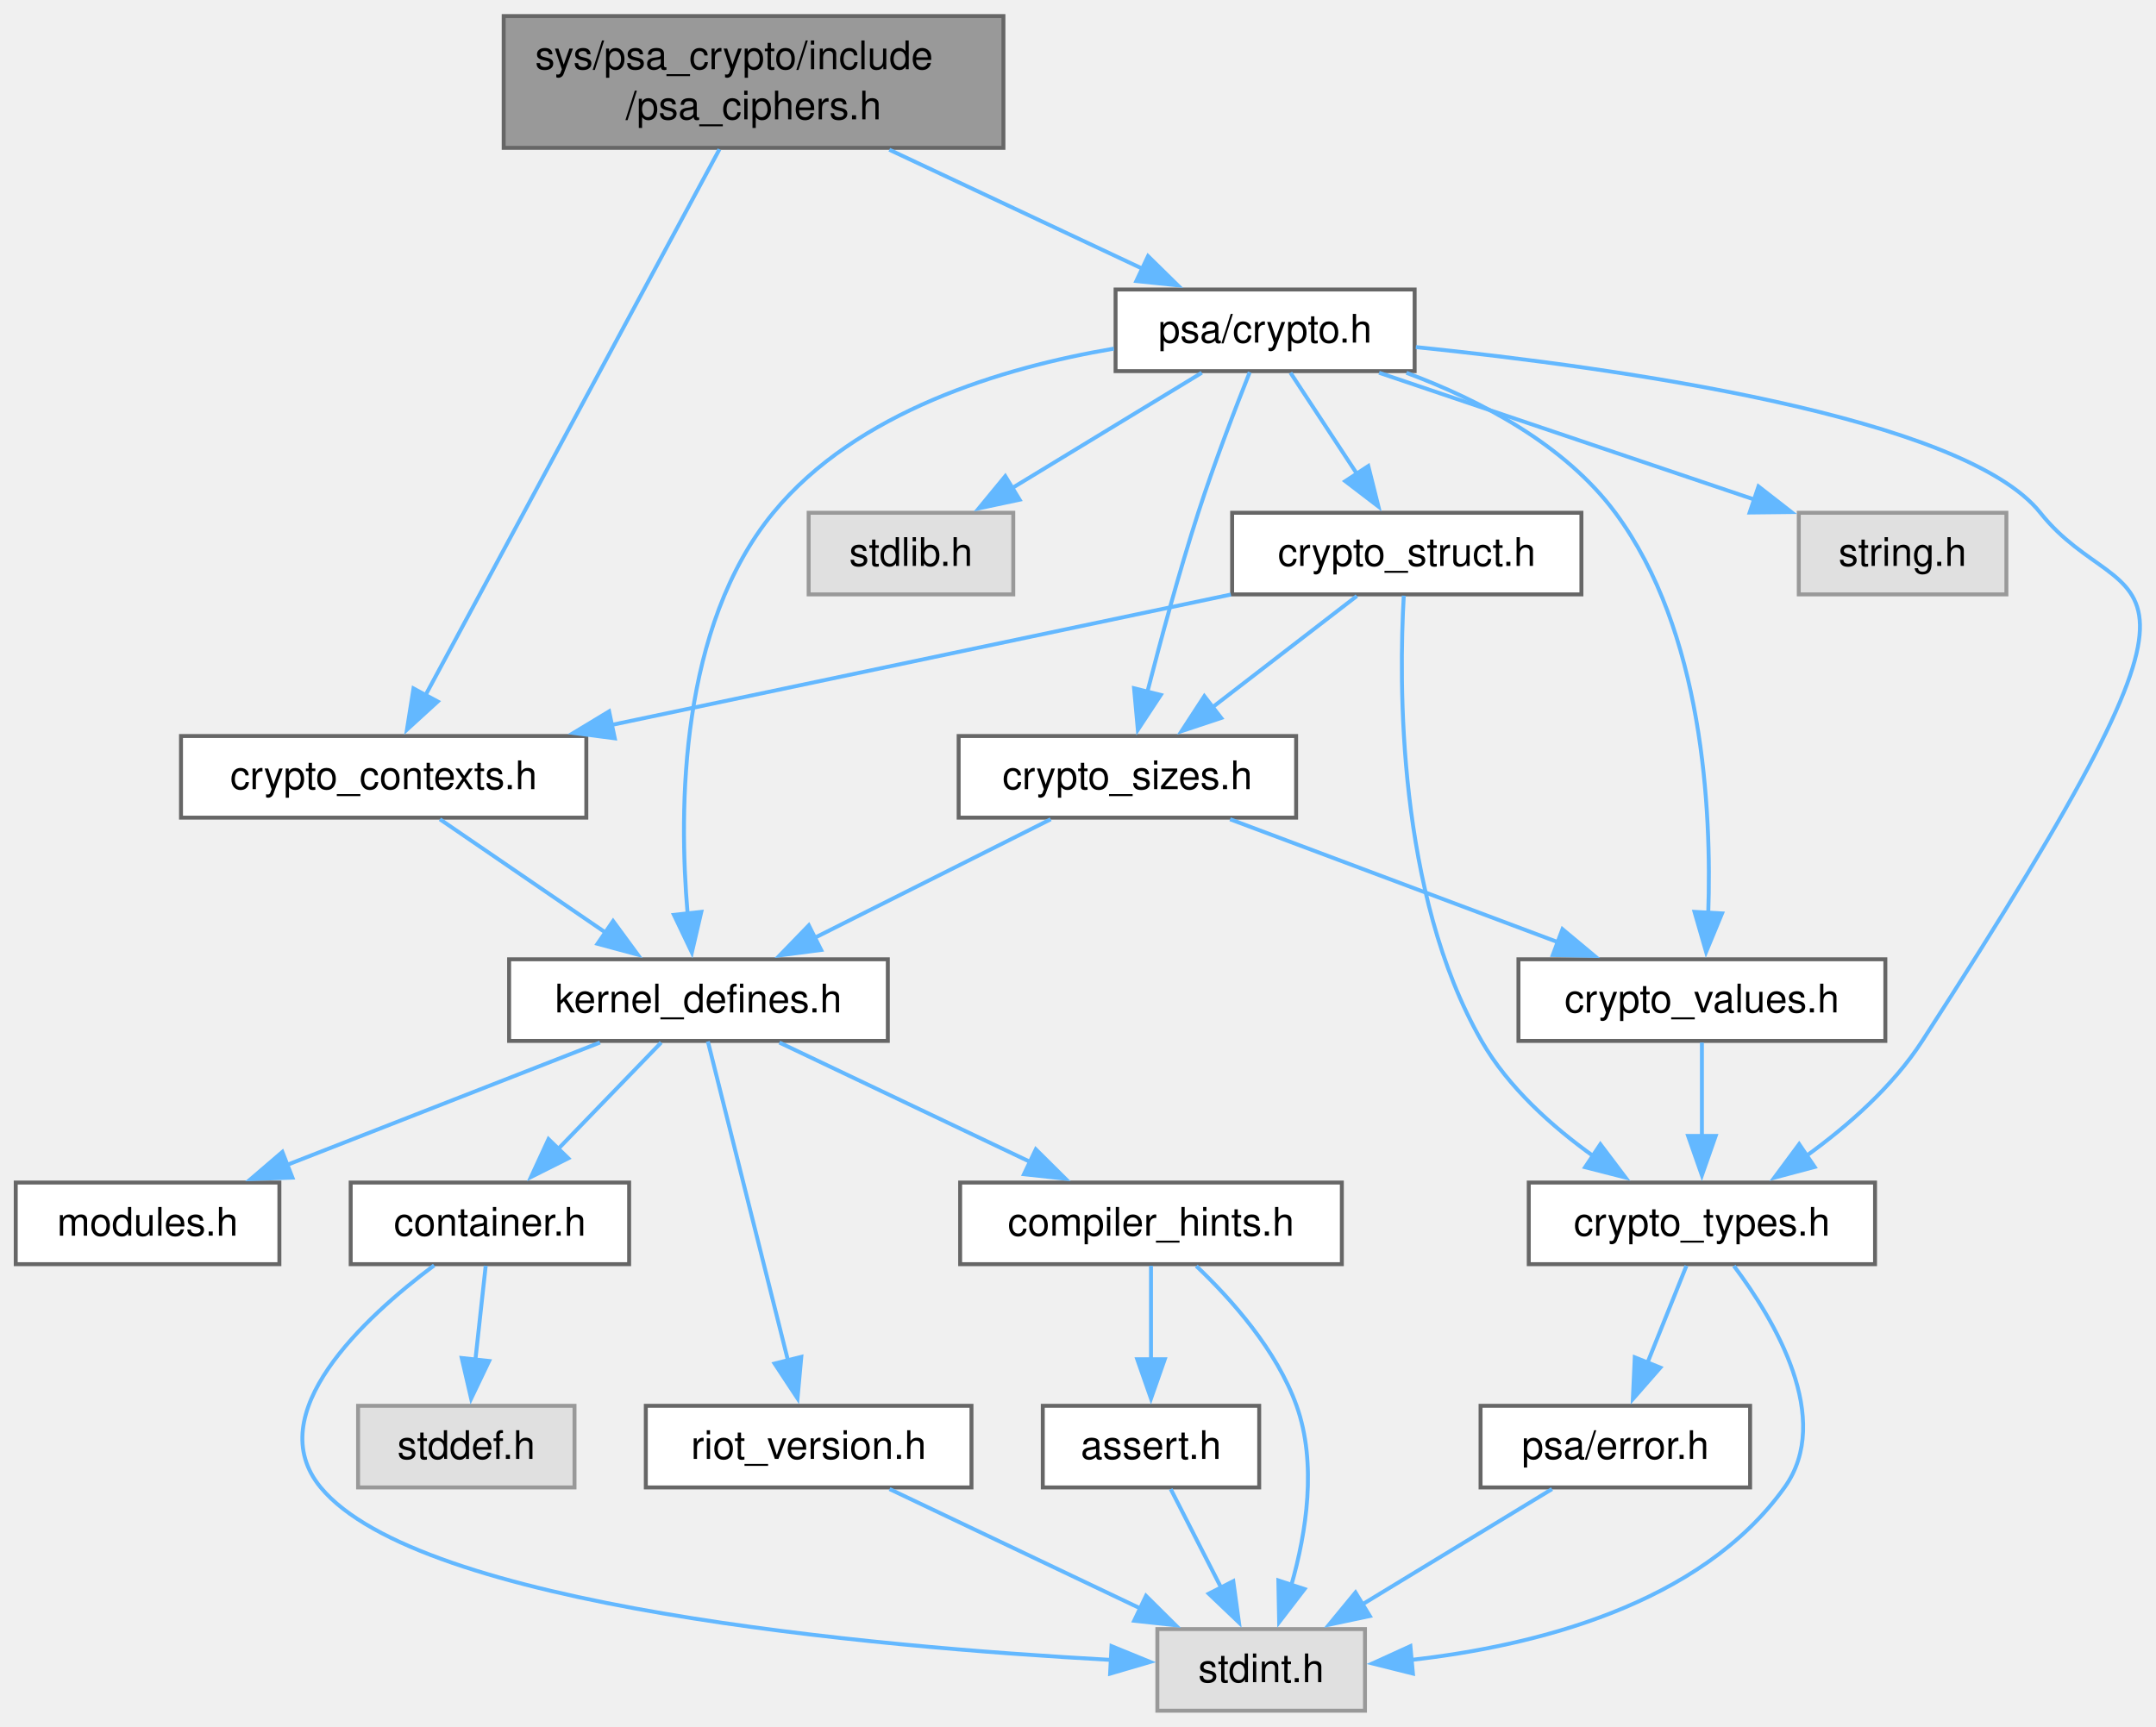
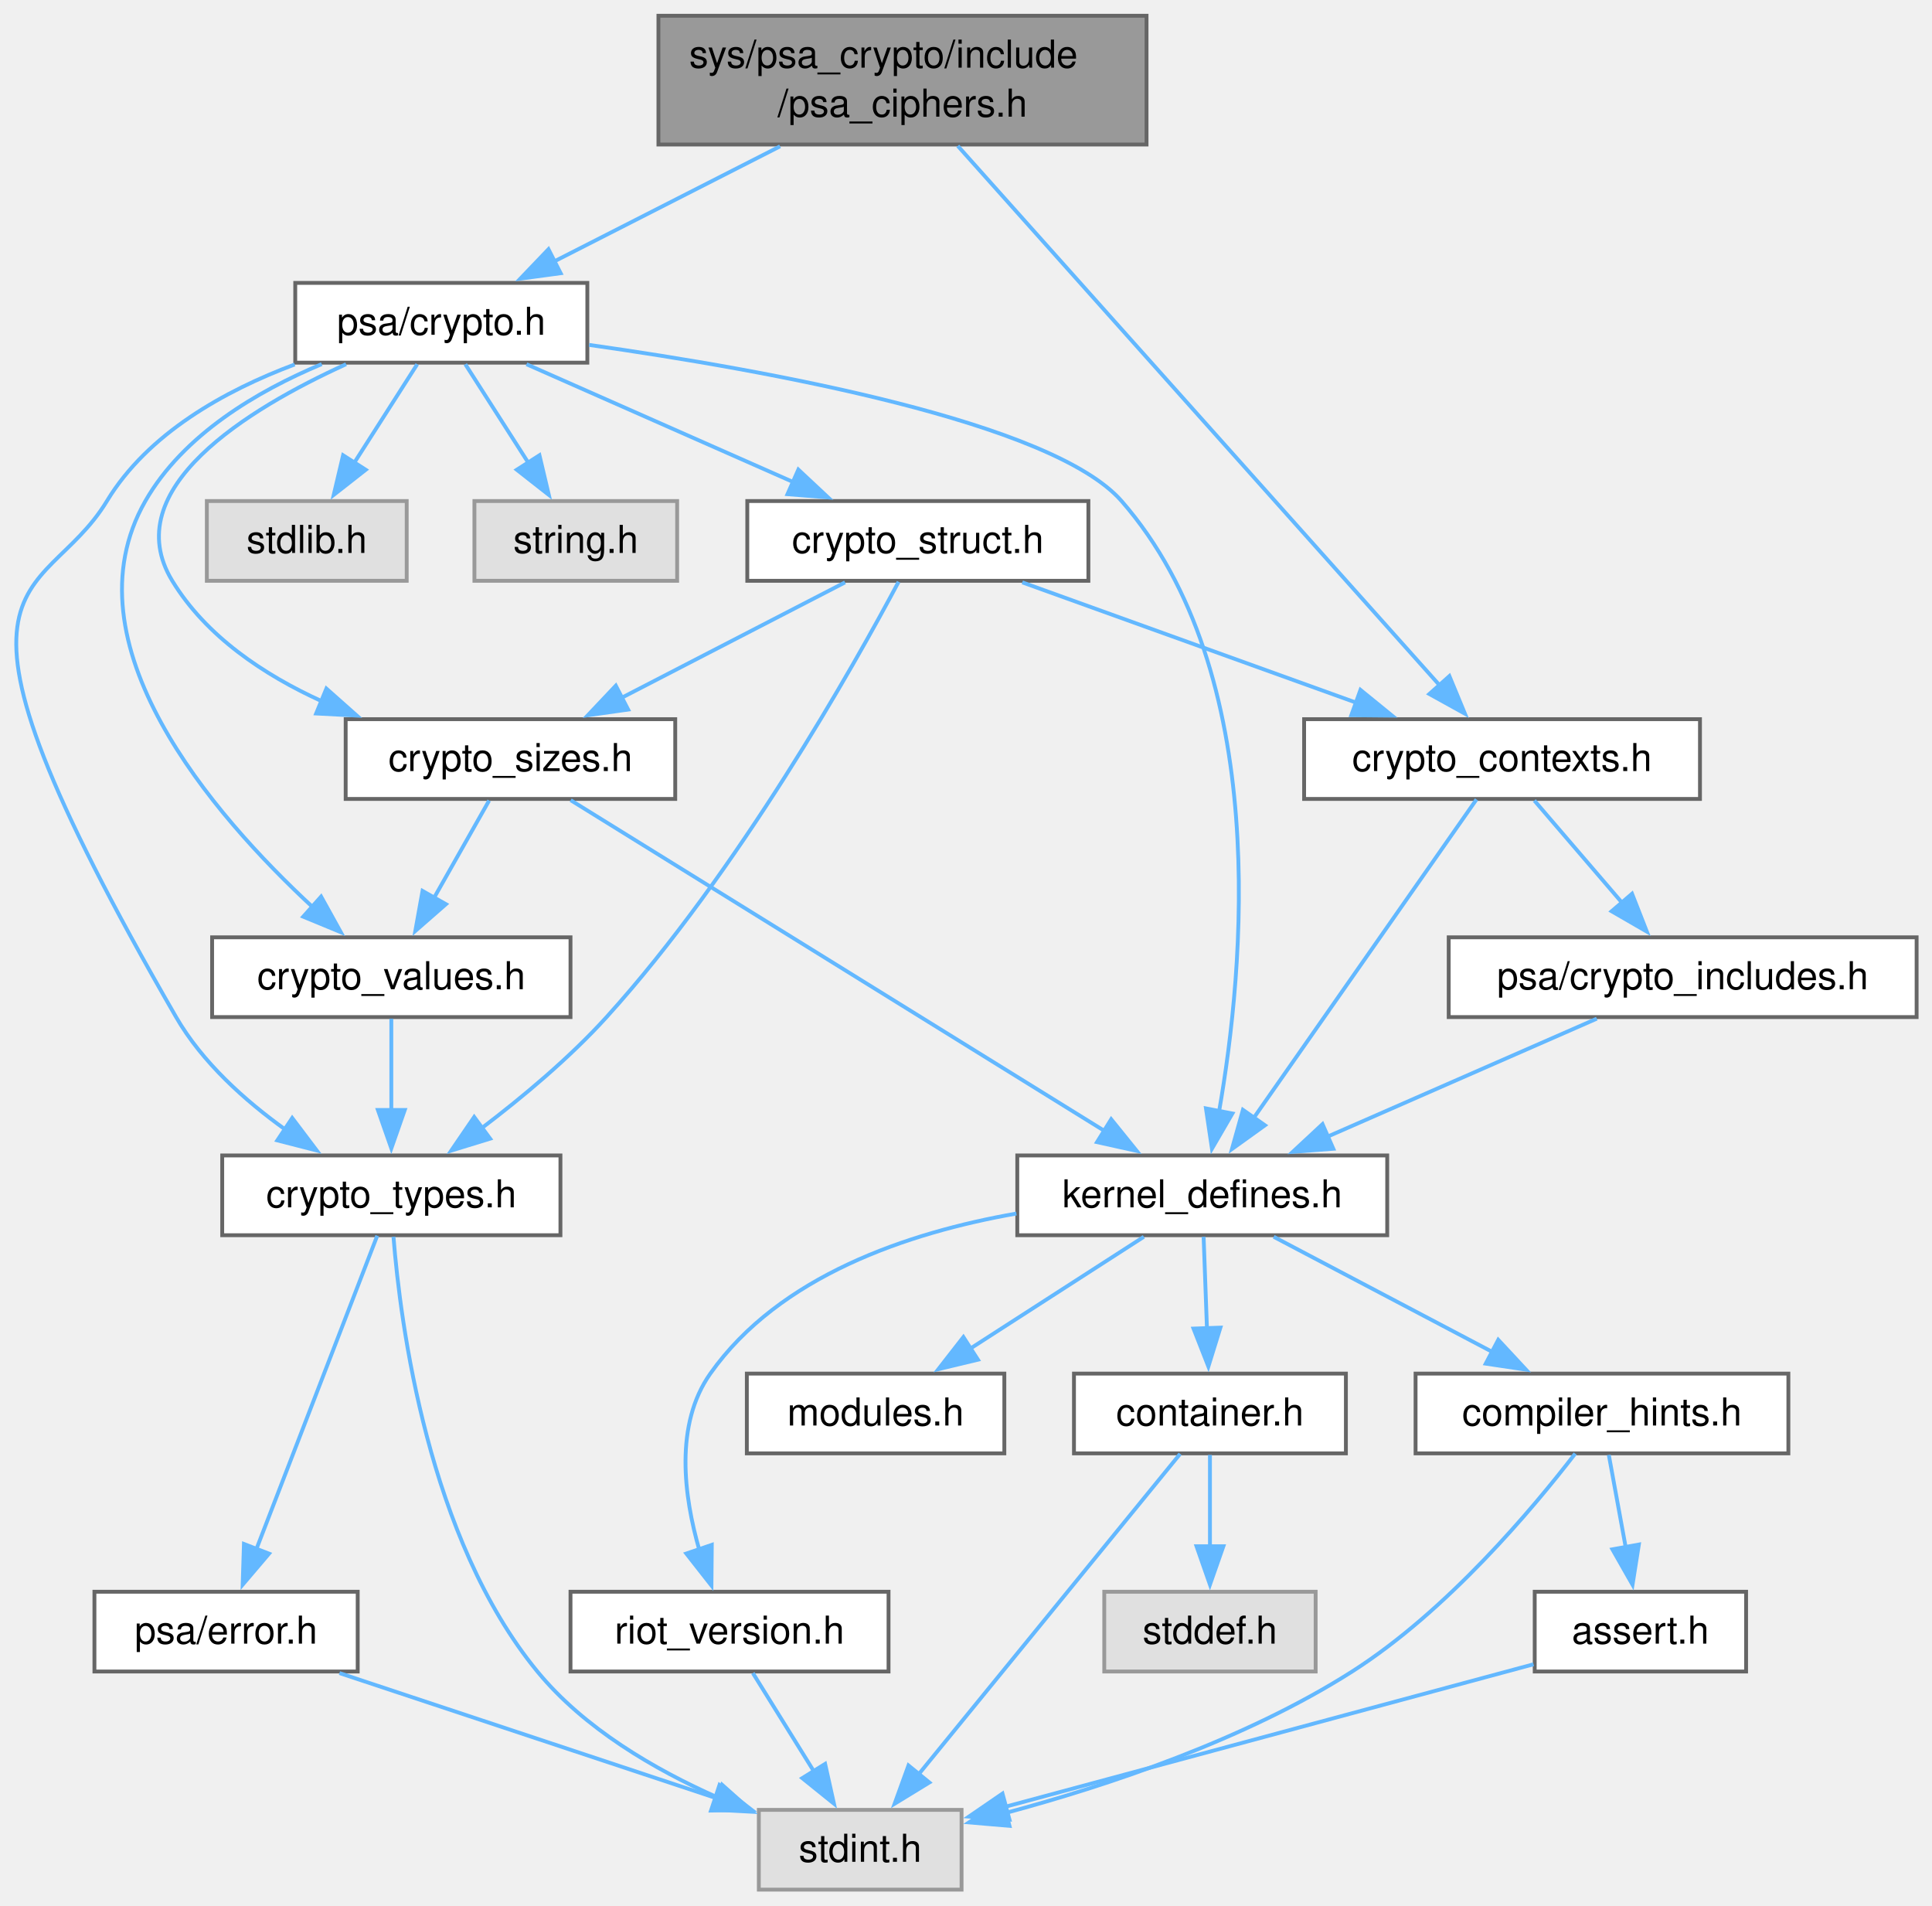
- <svg xmlns="http://www.w3.org/2000/svg" xmlns:xlink="http://www.w3.org/1999/xlink" width="548pt" height="439pt" viewBox="0.00 0.00 547.90 438.75">
-   <g id="graph0" class="graph" transform="scale(1 1) rotate(0) translate(4 434.75)">
+ <svg xmlns="http://www.w3.org/2000/svg" xmlns:xlink="http://www.w3.org/1999/xlink" width="503pt" height="496pt" viewBox="0.00 0.00 502.69 495.50">
+   <g id="graph0" class="graph" transform="scale(1 1) rotate(0) translate(4 491.5)">
    <g id="Node000001" class="node">
      <g id="a_Node000001">
        <a xlink:title="Function declarations for low level wrapper functions for cipher operations.">
-           <polygon fill="#999999" stroke="#666666" points="251,-430.75 124,-430.75 124,-397.25 251,-397.25 251,-430.75" />
-           <text text-anchor="start" x="132" y="-417.25" font-family="Helvetica,sans-Serif" font-size="10.00">sys/psa_crypto/include</text>
-           <text text-anchor="middle" x="187.5" y="-404.5" font-family="Helvetica,sans-Serif" font-size="10.00">/psa_ciphers.h</text>
+           <polygon fill="#999999" stroke="#666666" points="294.32,-487.5 167.32,-487.5 167.32,-454 294.32,-454 294.32,-487.5" />
+           <text text-anchor="start" x="175.32" y="-474" font-family="Helvetica,sans-Serif" font-size="10.00">sys/psa_crypto/include</text>
+           <text text-anchor="middle" x="230.82" y="-461.25" font-family="Helvetica,sans-Serif" font-size="10.00">/psa_ciphers.h</text>
        </a>
      </g>
    </g>
    <g id="Node000002" class="node">
      <g id="a_Node000002">
        <a xlink:href="crypto_8h.html" target="_top" xlink:title="Function declarations for PSA Crypto.">
-           <polygon fill="white" stroke="#666666" points="355.5,-361.25 279.5,-361.25 279.5,-340.5 355.5,-340.5 355.5,-361.25" />
-           <text text-anchor="middle" x="317.5" y="-347.75" font-family="Helvetica,sans-Serif" font-size="10.00">psa/crypto.h</text>
+           <polygon fill="white" stroke="#666666" points="148.82,-418 72.82,-418 72.82,-397.25 148.82,-397.25 148.82,-418" />
+           <text text-anchor="middle" x="110.82" y="-404.5" font-family="Helvetica,sans-Serif" font-size="10.00">psa/crypto.h</text>
        </a>
      </g>
    </g>
    <g id="edge1_Node000001_Node000002" class="edge">
      <g id="a_edge1_Node000001_Node000002">
        <a xlink:title=" ">
-           <path fill="none" stroke="#63b8ff" d="M222,-396.78C241.96,-387.39 266.89,-375.67 286.27,-366.56" />
-           <polygon fill="#63b8ff" stroke="#63b8ff" points="287.75,-369.73 295.31,-362.31 284.77,-363.4 287.75,-369.73" />
+           <path fill="none" stroke="#63b8ff" d="M198.97,-453.53C180.72,-444.23 157.96,-432.64 140.15,-423.56" />
+           <polygon fill="#63b8ff" stroke="#63b8ff" points="141.88,-420.52 131.38,-419.1 138.71,-426.76 141.88,-420.52" />
        </a>
      </g>
    </g>
    <g id="Node000018" class="node">
      <g id="a_Node000018">
        <a xlink:href="crypto__contexts_8h.html" target="_top" xlink:title="Context definitions for PSA Crypto.">
-           <polygon fill="white" stroke="#666666" points="145,-247.75 42,-247.75 42,-227 145,-227 145,-247.75" />
-           <text text-anchor="middle" x="93.5" y="-234.25" font-family="Helvetica,sans-Serif" font-size="10.00">crypto_contexts.h</text>
-         </a>
-       </g>
-     </g>
-     <g id="edge29_Node000001_Node000018" class="edge">
-       <g id="a_edge29_Node000001_Node000018">
-         <a xlink:title=" ">
-           <path fill="none" stroke="#63b8ff" d="M178.83,-396.88C161.52,-364.73 122.76,-292.73 104.03,-257.94" />
-           <polygon fill="#63b8ff" stroke="#63b8ff" points="107.24,-256.52 99.42,-249.38 101.08,-259.84 107.24,-256.52" />
+           <polygon fill="white" stroke="#666666" points="438.32,-304.5 335.32,-304.5 335.32,-283.75 438.32,-283.75 438.32,-304.5" />
+           <text text-anchor="middle" x="386.82" y="-291" font-family="Helvetica,sans-Serif" font-size="10.00">crypto_contexts.h</text>
+         </a>
+       </g>
+     </g>
+     <g id="edge31_Node000001_Node000018" class="edge">
+       <g id="a_edge31_Node000001_Node000018">
+         <a xlink:title=" ">
+           <path fill="none" stroke="#63b8ff" d="M245.21,-453.63C274.31,-421.07 339.94,-347.6 370.54,-313.35" />
+           <polygon fill="#63b8ff" stroke="#63b8ff" points="373.12,-315.71 377.17,-305.92 367.9,-311.05 373.12,-315.71" />
        </a>
      </g>
    </g>
    <g id="Node000003" class="node">
      <g id="a_Node000003">
        <a xlink:title=" ">
-           <polygon fill="#e0e0e0" stroke="#999999" points="253.5,-304.5 201.5,-304.5 201.5,-283.75 253.5,-283.75 253.5,-304.5" />
-           <text text-anchor="middle" x="227.5" y="-291" font-family="Helvetica,sans-Serif" font-size="10.00">stdlib.h</text>
+           <polygon fill="#e0e0e0" stroke="#999999" points="101.82,-361.25 49.82,-361.25 49.82,-340.5 101.82,-340.5 101.82,-361.25" />
+           <text text-anchor="middle" x="75.82" y="-347.75" font-family="Helvetica,sans-Serif" font-size="10.00">stdlib.h</text>
        </a>
      </g>
    </g>
    <g id="edge2_Node000002_Node000003" class="edge">
      <g id="a_edge2_Node000002_Node000003">
        <a xlink:title=" ">
-           <path fill="none" stroke="#63b8ff" d="M301.41,-340.09C287.97,-331.91 268.57,-320.11 253.01,-310.65" />
-           <polygon fill="#63b8ff" stroke="#63b8ff" points="255.11,-307.82 244.74,-305.62 251.47,-313.8 255.11,-307.82" />
+           <path fill="none" stroke="#63b8ff" d="M104.56,-396.84C99.98,-389.67 93.62,-379.73 88.05,-371.01" />
+           <polygon fill="#63b8ff" stroke="#63b8ff" points="91.17,-369.39 82.83,-362.85 85.27,-373.16 91.17,-369.39" />
        </a>
      </g>
    </g>
    <g id="Node000004" class="node">
      <g id="a_Node000004">
        <a xlink:title=" ">
-           <polygon fill="#e0e0e0" stroke="#999999" points="505.88,-304.5 453.12,-304.5 453.12,-283.75 505.88,-283.75 505.88,-304.5" />
-           <text text-anchor="middle" x="479.5" y="-291" font-family="Helvetica,sans-Serif" font-size="10.00">string.h</text>
+           <polygon fill="#e0e0e0" stroke="#999999" points="172.19,-361.25 119.44,-361.25 119.44,-340.5 172.19,-340.5 172.19,-361.25" />
+           <text text-anchor="middle" x="145.82" y="-347.75" font-family="Helvetica,sans-Serif" font-size="10.00">string.h</text>
        </a>
      </g>
    </g>
    <g id="edge3_Node000002_Node000004" class="edge">
      <g id="a_edge3_Node000002_Node000004">
        <a xlink:title=" ">
-           <path fill="none" stroke="#63b8ff" d="M346.46,-340.09C373.17,-331.06 412.98,-317.61 442.09,-307.77" />
-           <polygon fill="#63b8ff" stroke="#63b8ff" points="442.88,-311.19 451.24,-304.68 440.64,-304.56 442.88,-311.19" />
+           <path fill="none" stroke="#63b8ff" d="M117.07,-396.84C121.65,-389.67 128.01,-379.73 133.59,-371.01" />
+           <polygon fill="#63b8ff" stroke="#63b8ff" points="136.36,-373.16 138.8,-362.85 130.46,-369.39 136.36,-373.16" />
        </a>
      </g>
    </g>
    <g id="Node000005" class="node">
      <g id="a_Node000005">
        <a xlink:href="kernel__defines_8h.html" target="_top" xlink:title="Common macros and compiler attributes/pragmas configuration.">
-           <polygon fill="white" stroke="#666666" points="221.62,-191 125.38,-191 125.38,-170.25 221.62,-170.25 221.62,-191" />
-           <text text-anchor="middle" x="173.5" y="-177.5" font-family="Helvetica,sans-Serif" font-size="10.00">kernel_defines.h</text>
+           <polygon fill="white" stroke="#666666" points="356.94,-191 260.69,-191 260.69,-170.25 356.94,-170.25 356.94,-191" />
+           <text text-anchor="middle" x="308.82" y="-177.5" font-family="Helvetica,sans-Serif" font-size="10.00">kernel_defines.h</text>
        </a>
      </g>
    </g>
    <g id="edge4_Node000002_Node000005" class="edge">
      <g id="a_edge4_Node000002_Node000005">
        <a xlink:title=" ">
-           <path fill="none" stroke="#63b8ff" d="M279.07,-346.22C250.78,-341.41 213.68,-330.27 192.5,-304.5 168.71,-275.55 168.44,-229.36 170.74,-202.63" />
-           <polygon fill="#63b8ff" stroke="#63b8ff" points="174.22,-203.05 171.82,-192.73 167.26,-202.29 174.22,-203.05" />
+           <path fill="none" stroke="#63b8ff" d="M149.28,-401.87C195.71,-395.29 269.81,-381.85 287.82,-361.25 326.99,-316.41 319.65,-239.43 313.21,-202.54" />
+           <polygon fill="#63b8ff" stroke="#63b8ff" points="316.66,-201.92 311.34,-192.76 309.78,-203.24 316.66,-201.92" />
        </a>
      </g>
    </g>
    <g id="Node000013" class="node">
      <g id="a_Node000013">
        <a xlink:href="crypto__sizes_8h.html" target="_top" xlink:title="Size definitions for PSA Crypto.">
-           <polygon fill="white" stroke="#666666" points="325.38,-247.75 239.62,-247.75 239.62,-227 325.38,-227 325.38,-247.75" />
-           <text text-anchor="middle" x="282.5" y="-234.25" font-family="Helvetica,sans-Serif" font-size="10.00">crypto_sizes.h</text>
+           <polygon fill="white" stroke="#666666" points="171.69,-304.5 85.94,-304.5 85.94,-283.75 171.69,-283.75 171.69,-304.5" />
+           <text text-anchor="middle" x="128.82" y="-291" font-family="Helvetica,sans-Serif" font-size="10.00">crypto_sizes.h</text>
        </a>
      </g>
    </g>
    <g id="edge15_Node000002_Node000013" class="edge">
      <g id="a_edge15_Node000002_Node000013">
        <a xlink:title=" ">
-           <path fill="none" stroke="#63b8ff" d="M313.59,-340.23C309.96,-331.11 304.53,-316.99 300.5,-304.5 295.63,-289.4 290.95,-272.08 287.58,-258.96" />
-           <polygon fill="#63b8ff" stroke="#63b8ff" points="290.99,-258.19 285.16,-249.34 284.2,-259.89 290.99,-258.19" />
+           <path fill="none" stroke="#63b8ff" d="M86.05,-396.85C60.5,-385.22 26.29,-364.34 40.82,-340.5 49.61,-326.07 64.63,-316.03 79.79,-309.14" />
+           <polygon fill="#63b8ff" stroke="#63b8ff" points="80.92,-312.46 88.84,-305.43 78.26,-305.98 80.92,-312.46" />
        </a>
      </g>
    </g>
    <g id="Node000014" class="node">
      <g id="a_Node000014">
        <a xlink:href="crypto__values_8h.html" target="_top" xlink:title="Value definitions for PSA Crypto.">
-           <polygon fill="white" stroke="#666666" points="475.12,-191 381.88,-191 381.88,-170.25 475.12,-170.25 475.12,-191" />
-           <text text-anchor="middle" x="428.5" y="-177.5" font-family="Helvetica,sans-Serif" font-size="10.00">crypto_values.h</text>
-         </a>
-       </g>
-     </g>
-     <g id="edge27_Node000002_Node000014" class="edge">
-       <g id="a_edge27_Node000002_Node000014">
-         <a xlink:title=" ">
-           <path fill="none" stroke="#63b8ff" d="M353.42,-340.07C372.06,-333.14 393.58,-321.91 406.5,-304.5 428.8,-274.43 431.02,-229 430.11,-202.62" />
-           <polygon fill="#63b8ff" stroke="#63b8ff" points="433.62,-202.66 429.57,-192.87 426.63,-203.05 433.62,-202.66" />
+           <polygon fill="white" stroke="#666666" points="144.44,-247.75 51.19,-247.75 51.19,-227 144.44,-227 144.44,-247.75" />
+           <text text-anchor="middle" x="97.82" y="-234.25" font-family="Helvetica,sans-Serif" font-size="10.00">crypto_values.h</text>
+         </a>
+       </g>
+     </g>
+     <g id="edge29_Node000002_Node000014" class="edge">
+       <g id="a_edge29_Node000002_Node000014">
+         <a xlink:title=" ">
+           <path fill="none" stroke="#63b8ff" d="M79.71,-396.87C62.92,-389.84 43.67,-378.49 33.82,-361.25 12.68,-324.26 51.43,-279.64 77.31,-255.65" />
+           <polygon fill="#63b8ff" stroke="#63b8ff" points="79.55,-258.35 84.68,-249.08 74.89,-253.12 79.55,-258.35" />
        </a>
      </g>
    </g>
    <g id="Node000015" class="node">
      <g id="a_Node000015">
        <a xlink:href="crypto__types_8h.html" target="_top" xlink:title="Type definitions for PSA Crypto.">
-           <polygon fill="white" stroke="#666666" points="472.5,-134.25 384.5,-134.25 384.5,-113.5 472.5,-113.5 472.5,-134.25" />
-           <text text-anchor="middle" x="428.5" y="-120.75" font-family="Helvetica,sans-Serif" font-size="10.00">crypto_types.h</text>
-         </a>
-       </g>
-     </g>
-     <g id="edge28_Node000002_Node000015" class="edge">
-       <g id="a_edge28_Node000002_Node000015">
-         <a xlink:title=" ">
-           <path fill="none" stroke="#63b8ff" d="M355.8,-346.61C407.41,-341.33 495.05,-328.94 514.5,-304.5 537.01,-276.21 569.51,-301.69 484.5,-170.25 477.01,-158.67 465.58,-148.64 455,-140.99" />
-           <polygon fill="#63b8ff" stroke="#63b8ff" points="457.15,-138.22 446.91,-135.49 453.22,-144.01 457.15,-138.22" />
+           <polygon fill="white" stroke="#666666" points="141.82,-191 53.82,-191 53.82,-170.25 141.82,-170.25 141.82,-191" />
+           <text text-anchor="middle" x="97.82" y="-177.5" font-family="Helvetica,sans-Serif" font-size="10.00">crypto_types.h</text>
+         </a>
+       </g>
+     </g>
+     <g id="edge30_Node000002_Node000015" class="edge">
+       <g id="a_edge30_Node000002_Node000015">
+         <a xlink:title=" ">
+           <path fill="none" stroke="#63b8ff" d="M72.67,-396.78C54.52,-389.98 34.5,-378.88 23.82,-361.25 6.74,-333.09 -27.29,-346.7 41.82,-227 48.62,-215.22 59.74,-205.26 70.29,-197.7" />
+           <polygon fill="#63b8ff" stroke="#63b8ff" points="72.03,-200.75 78.42,-192.29 68.15,-194.92 72.03,-200.75" />
        </a>
      </g>
    </g>
    <g id="Node000017" class="node">
      <g id="a_Node000017">
        <a xlink:href="crypto__struct_8h.html" target="_top" xlink:title="Structure definitions for PSA Crypto.">
-           <polygon fill="white" stroke="#666666" points="397.88,-304.5 309.12,-304.5 309.12,-283.75 397.88,-283.75 397.88,-304.5" />
-           <text text-anchor="middle" x="353.5" y="-291" font-family="Helvetica,sans-Serif" font-size="10.00">crypto_struct.h</text>
+           <polygon fill="white" stroke="#666666" points="279.19,-361.25 190.44,-361.25 190.44,-340.5 279.19,-340.5 279.19,-361.25" />
+           <text text-anchor="middle" x="234.82" y="-347.75" font-family="Helvetica,sans-Serif" font-size="10.00">crypto_struct.h</text>
        </a>
      </g>
    </g>
    <g id="edge22_Node000002_Node000017" class="edge">
      <g id="a_edge22_Node000002_Node000017">
        <a xlink:title=" ">
-           <path fill="none" stroke="#63b8ff" d="M323.94,-340.09C328.65,-332.92 335.19,-322.98 340.92,-314.26" />
-           <polygon fill="#63b8ff" stroke="#63b8ff" points="343.72,-316.37 346.29,-306.09 337.87,-312.53 343.72,-316.37" />
+           <path fill="none" stroke="#63b8ff" d="M132.99,-396.84C152.29,-388.31 180.54,-375.84 202.39,-366.19" />
+           <polygon fill="#63b8ff" stroke="#63b8ff" points="203.72,-369.43 211.46,-362.19 200.89,-363.03 203.72,-369.43" />
        </a>
      </g>
    </g>
    <g id="Node000006" class="node">
      <g id="a_Node000006">
        <a xlink:href="modules_8h.html" target="_top" xlink:title="Common macros and compiler attributes/pragmas configuration.">
-           <polygon fill="white" stroke="#666666" points="67,-134.25 0,-134.25 0,-113.5 67,-113.5 67,-134.25" />
-           <text text-anchor="middle" x="33.5" y="-120.75" font-family="Helvetica,sans-Serif" font-size="10.00">modules.h</text>
+           <polygon fill="white" stroke="#666666" points="257.32,-134.25 190.32,-134.25 190.32,-113.5 257.32,-113.5 257.32,-134.25" />
+           <text text-anchor="middle" x="223.82" y="-120.75" font-family="Helvetica,sans-Serif" font-size="10.00">modules.h</text>
        </a>
      </g>
    </g>
    <g id="edge5_Node000005_Node000006" class="edge">
      <g id="a_edge5_Node000005_Node000006">
        <a xlink:title=" ">
-           <path fill="none" stroke="#63b8ff" d="M148.47,-169.84C126.27,-161.16 93.61,-148.38 68.77,-138.67" />
-           <polygon fill="#63b8ff" stroke="#63b8ff" points="70.31,-135.51 59.72,-135.13 67.76,-142.03 70.31,-135.51" />
+           <path fill="none" stroke="#63b8ff" d="M293.62,-169.84C281.05,-161.74 262.95,-150.08 248.33,-140.67" />
+           <polygon fill="#63b8ff" stroke="#63b8ff" points="250.46,-137.87 240.15,-135.4 246.67,-143.76 250.46,-137.87" />
        </a>
      </g>
    </g>
    <g id="Node000007" class="node">
      <g id="a_Node000007">
        <a xlink:href="riot__version_8h.html" target="_top" xlink:title="Common macros and compiler attributes/pragmas configuration.">
-           <polygon fill="white" stroke="#666666" points="242.88,-77.5 160.12,-77.5 160.12,-56.75 242.88,-56.75 242.88,-77.5" />
-           <text text-anchor="middle" x="201.5" y="-64" font-family="Helvetica,sans-Serif" font-size="10.00">riot_version.h</text>
+           <polygon fill="white" stroke="#666666" points="227.19,-77.5 144.44,-77.5 144.44,-56.75 227.19,-56.75 227.19,-77.5" />
+           <text text-anchor="middle" x="185.82" y="-64" font-family="Helvetica,sans-Serif" font-size="10.00">riot_version.h</text>
        </a>
      </g>
    </g>
    <g id="edge6_Node000005_Node000007" class="edge">
      <g id="a_edge6_Node000005_Node000007">
        <a xlink:title=" ">
-           <path fill="none" stroke="#63b8ff" d="M175.89,-170.12C180.37,-152.27 190.14,-113.36 196.23,-89.09" />
-           <polygon fill="#63b8ff" stroke="#63b8ff" points="199.63,-89.94 198.67,-79.39 192.84,-88.24 199.63,-89.94" />
+           <path fill="none" stroke="#63b8ff" d="M260.46,-175.89C232.24,-170.94 198.77,-159.67 180.82,-134.25 171.47,-121.03 173.9,-102.38 177.99,-88.25" />
+           <polygon fill="#63b8ff" stroke="#63b8ff" points="181.2,-89.7 181.11,-79.11 174.57,-87.44 181.2,-89.7" />
        </a>
      </g>
    </g>
    <g id="Node000009" class="node">
      <g id="a_Node000009">
        <a xlink:href="compiler__hints_8h.html" target="_top" xlink:title="Common macros and compiler attributes/pragmas configuration.">
-           <polygon fill="white" stroke="#666666" points="337,-134.25 240,-134.25 240,-113.5 337,-113.5 337,-134.25" />
-           <text text-anchor="middle" x="288.5" y="-120.75" font-family="Helvetica,sans-Serif" font-size="10.00">compiler_hints.h</text>
+           <polygon fill="white" stroke="#666666" points="461.32,-134.25 364.32,-134.25 364.32,-113.5 461.32,-113.5 461.32,-134.25" />
+           <text text-anchor="middle" x="412.82" y="-120.75" font-family="Helvetica,sans-Serif" font-size="10.00">compiler_hints.h</text>
        </a>
      </g>
    </g>
    <g id="edge8_Node000005_Node000009" class="edge">
      <g id="a_edge8_Node000005_Node000009">
        <a xlink:title=" ">
-           <path fill="none" stroke="#63b8ff" d="M194.06,-169.84C211.8,-161.39 237.68,-149.07 257.87,-139.46" />
-           <polygon fill="#63b8ff" stroke="#63b8ff" points="259.23,-142.69 266.75,-135.23 256.22,-136.37 259.23,-142.69" />
+           <path fill="none" stroke="#63b8ff" d="M327.41,-169.84C343.23,-161.51 366.22,-149.41 384.35,-139.86" />
+           <polygon fill="#63b8ff" stroke="#63b8ff" points="385.83,-143.04 393.05,-135.28 382.57,-136.84 385.83,-143.04" />
        </a>
      </g>
    </g>
    <g id="Node000011" class="node">
      <g id="a_Node000011">
        <a xlink:href="container_8h.html" target="_top" xlink:title="Common macros and compiler attributes/pragmas configuration.">
-           <polygon fill="white" stroke="#666666" points="155.88,-134.25 85.12,-134.25 85.12,-113.5 155.88,-113.5 155.88,-134.25" />
-           <text text-anchor="middle" x="120.5" y="-120.75" font-family="Helvetica,sans-Serif" font-size="10.00">container.h</text>
+           <polygon fill="white" stroke="#666666" points="346.19,-134.25 275.44,-134.25 275.44,-113.5 346.19,-113.5 346.19,-134.25" />
+           <text text-anchor="middle" x="310.82" y="-120.75" font-family="Helvetica,sans-Serif" font-size="10.00">container.h</text>
        </a>
      </g>
    </g>
    <g id="edge12_Node000005_Node000011" class="edge">
      <g id="a_edge12_Node000005_Node000011">
        <a xlink:title=" ">
-           <path fill="none" stroke="#63b8ff" d="M164.02,-169.84C156.71,-162.28 146.41,-151.64 137.66,-142.6" />
-           <polygon fill="#63b8ff" stroke="#63b8ff" points="140.42,-140.42 130.95,-135.67 135.39,-145.29 140.42,-140.42" />
+           <path fill="none" stroke="#63b8ff" d="M309.17,-169.84C309.42,-163.22 309.74,-154.22 310.04,-146.02" />
+           <polygon fill="#63b8ff" stroke="#63b8ff" points="313.54,-146.21 310.41,-136.09 306.54,-145.96 313.54,-146.21" />
        </a>
      </g>
    </g>
    <g id="Node000008" class="node">
      <g id="a_Node000008">
        <a xlink:title=" ">
-           <polygon fill="#e0e0e0" stroke="#999999" points="342.88,-20.75 290.12,-20.75 290.12,0 342.88,0 342.88,-20.75" />
-           <text text-anchor="middle" x="316.5" y="-7.25" font-family="Helvetica,sans-Serif" font-size="10.00">stdint.h</text>
+           <polygon fill="#e0e0e0" stroke="#999999" points="246.19,-20.75 193.44,-20.75 193.44,0 246.19,0 246.19,-20.75" />
+           <text text-anchor="middle" x="219.82" y="-7.25" font-family="Helvetica,sans-Serif" font-size="10.00">stdint.h</text>
        </a>
      </g>
    </g>
    <g id="edge7_Node000007_Node000008" class="edge">
      <g id="a_edge7_Node000007_Node000008">
        <a xlink:title=" ">
-           <path fill="none" stroke="#63b8ff" d="M222.06,-56.34C239.8,-47.89 265.68,-35.57 285.87,-25.96" />
-           <polygon fill="#63b8ff" stroke="#63b8ff" points="287.23,-29.19 294.75,-21.73 284.22,-22.87 287.23,-29.19" />
+           <path fill="none" stroke="#63b8ff" d="M191.89,-56.34C196.29,-49.25 202.39,-39.44 207.76,-30.79" />
+           <polygon fill="#63b8ff" stroke="#63b8ff" points="210.69,-32.71 212.99,-22.36 204.74,-29.01 210.69,-32.71" />
        </a>
      </g>
    </g>
    <g id="edge11_Node000009_Node000008" class="edge">
      <g id="a_edge11_Node000009_Node000008">
        <a xlink:title=" ">
-           <path fill="none" stroke="#63b8ff" d="M300.01,-113.03C308.88,-104.62 320.45,-91.67 325.5,-77.5 330.74,-62.79 327.97,-45.25 324.17,-31.93" />
-           <polygon fill="#63b8ff" stroke="#63b8ff" points="327.52,-30.92 321.07,-22.52 320.87,-33.11 327.52,-30.92" />
+           <path fill="none" stroke="#63b8ff" d="M405.86,-113.44C394.95,-99.27 372.52,-72.49 347.82,-56.75 319.89,-38.96 284.08,-27.03 257.45,-19.89" />
+           <polygon fill="#63b8ff" stroke="#63b8ff" points="258.66,-16.59 248.11,-17.49 256.92,-23.37 258.66,-16.59" />
        </a>
      </g>
    </g>
    <g id="Node000010" class="node">
      <g id="a_Node000010">
        <a xlink:href="assert_8h.html" target="_top" xlink:title="POSIX.1-2008 compliant version of the assert macro.">
-           <polygon fill="white" stroke="#666666" points="316,-77.5 261,-77.5 261,-56.75 316,-56.75 316,-77.5" />
-           <text text-anchor="middle" x="288.5" y="-64" font-family="Helvetica,sans-Serif" font-size="10.00">assert.h</text>
+           <polygon fill="white" stroke="#666666" points="450.32,-77.5 395.32,-77.5 395.32,-56.75 450.32,-56.75 450.32,-77.5" />
+           <text text-anchor="middle" x="422.82" y="-64" font-family="Helvetica,sans-Serif" font-size="10.00">assert.h</text>
        </a>
      </g>
    </g>
    <g id="edge9_Node000009_Node000010" class="edge">
      <g id="a_edge9_Node000009_Node000010">
        <a xlink:title=" ">
-           <path fill="none" stroke="#63b8ff" d="M288.5,-113.09C288.5,-106.47 288.5,-97.47 288.5,-89.27" />
-           <polygon fill="#63b8ff" stroke="#63b8ff" points="292,-89.34 288.5,-79.34 285,-89.34 292,-89.34" />
+           <path fill="none" stroke="#63b8ff" d="M414.6,-113.09C415.83,-106.39 417.49,-97.26 419.01,-88.98" />
+           <polygon fill="#63b8ff" stroke="#63b8ff" points="422.42,-89.78 420.77,-79.32 415.53,-88.53 422.42,-89.78" />
        </a>
      </g>
    </g>
    <g id="edge10_Node000010_Node000008" class="edge">
      <g id="a_edge10_Node000010_Node000008">
        <a xlink:title=" ">
-           <path fill="none" stroke="#63b8ff" d="M293.51,-56.34C297.09,-49.33 302.04,-39.66 306.42,-31.08" />
-           <polygon fill="#63b8ff" stroke="#63b8ff" points="309.41,-32.92 310.85,-22.43 303.18,-29.74 309.41,-32.92" />
+           <path fill="none" stroke="#63b8ff" d="M395.02,-58.63C359.36,-49.01 297.38,-32.29 257.5,-21.54" />
+           <polygon fill="#63b8ff" stroke="#63b8ff" points="258.66,-18.23 248.1,-19 256.84,-24.99 258.66,-18.23" />
        </a>
      </g>
    </g>
    <g id="edge14_Node000011_Node000008" class="edge">
      <g id="a_edge14_Node000011_Node000008">
        <a xlink:title=" ">
-           <path fill="none" stroke="#63b8ff" d="M106.33,-113.2C88.52,-99.88 62.04,-75.42 77.5,-56.75 102.56,-26.48 217.48,-16.24 278.37,-12.91" />
-           <polygon fill="#63b8ff" stroke="#63b8ff" points="278.47,-16.41 288.28,-12.4 278.11,-9.42 278.47,-16.41" />
+           <path fill="none" stroke="#63b8ff" d="M303.06,-113.37C288.02,-94.95 254.68,-54.09 235.06,-30.05" />
+           <polygon fill="#63b8ff" stroke="#63b8ff" points="237.81,-27.88 228.77,-22.35 232.38,-32.31 237.81,-27.88" />
        </a>
      </g>
    </g>
    <g id="Node000012" class="node">
      <g id="a_Node000012">
        <a xlink:title=" ">
-           <polygon fill="#e0e0e0" stroke="#999999" points="142,-77.5 87,-77.5 87,-56.75 142,-56.75 142,-77.5" />
-           <text text-anchor="middle" x="114.5" y="-64" font-family="Helvetica,sans-Serif" font-size="10.00">stddef.h</text>
+           <polygon fill="#e0e0e0" stroke="#999999" points="338.32,-77.5 283.32,-77.5 283.32,-56.75 338.32,-56.75 338.32,-77.5" />
+           <text text-anchor="middle" x="310.82" y="-64" font-family="Helvetica,sans-Serif" font-size="10.00">stddef.h</text>
        </a>
      </g>
    </g>
    <g id="edge13_Node000011_Node000012" class="edge">
      <g id="a_edge13_Node000011_Node000012">
        <a xlink:title=" ">
-           <path fill="none" stroke="#63b8ff" d="M119.43,-113.09C118.7,-106.47 117.72,-97.47 116.82,-89.27" />
-           <polygon fill="#63b8ff" stroke="#63b8ff" points="120.3,-88.89 115.73,-79.33 113.34,-89.65 120.3,-88.89" />
+           <path fill="none" stroke="#63b8ff" d="M310.82,-113.09C310.82,-106.47 310.82,-97.47 310.82,-89.27" />
+           <polygon fill="#63b8ff" stroke="#63b8ff" points="314.32,-89.34 310.82,-79.34 307.32,-89.34 314.32,-89.34" />
        </a>
      </g>
    </g>
    <g id="edge16_Node000013_Node000005" class="edge">
      <g id="a_edge16_Node000013_Node000005">
        <a xlink:title=" ">
-           <path fill="none" stroke="#63b8ff" d="M263.01,-226.59C246.35,-218.22 222.12,-206.04 203.06,-196.47" />
-           <polygon fill="#63b8ff" stroke="#63b8ff" points="204.68,-193.37 194.17,-192.01 201.54,-199.62 204.68,-193.37" />
+           <path fill="none" stroke="#63b8ff" d="M144.48,-283.43C175.59,-264.15 245.46,-220.87 283.3,-197.43" />
+           <polygon fill="#63b8ff" stroke="#63b8ff" points="285.12,-200.42 291.78,-192.18 281.43,-194.47 285.12,-200.42" />
        </a>
      </g>
    </g>
    <g id="edge17_Node000013_Node000014" class="edge">
      <g id="a_edge17_Node000013_Node000014">
        <a xlink:title=" ">
-           <path fill="none" stroke="#63b8ff" d="M308.6,-226.59C331.85,-217.87 366.12,-205.02 392.07,-195.29" />
-           <polygon fill="#63b8ff" stroke="#63b8ff" points="393.07,-198.65 401.21,-191.86 390.61,-192.09 393.07,-198.65" />
+           <path fill="none" stroke="#63b8ff" d="M123.27,-283.34C119.31,-276.33 113.83,-266.66 108.97,-258.08" />
+           <polygon fill="#63b8ff" stroke="#63b8ff" points="112.03,-256.37 104.06,-249.4 105.94,-259.82 112.03,-256.37" />
        </a>
      </g>
    </g>
    <g id="edge18_Node000014_Node000015" class="edge">
      <g id="a_edge18_Node000014_Node000015">
        <a xlink:title=" ">
-           <path fill="none" stroke="#63b8ff" d="M428.5,-169.84C428.5,-163.22 428.5,-154.22 428.5,-146.02" />
-           <polygon fill="#63b8ff" stroke="#63b8ff" points="432,-146.09 428.5,-136.09 425,-146.09 432,-146.09" />
+           <path fill="none" stroke="#63b8ff" d="M97.82,-226.59C97.82,-219.97 97.82,-210.97 97.82,-202.77" />
+           <polygon fill="#63b8ff" stroke="#63b8ff" points="101.32,-202.84 97.82,-192.84 94.32,-202.84 101.32,-202.84" />
        </a>
      </g>
    </g>
    <g id="edge19_Node000015_Node000008" class="edge">
      <g id="a_edge19_Node000015_Node000008">
        <a xlink:title=" ">
-           <path fill="none" stroke="#63b8ff" d="M436.63,-113.06C446.95,-99.34 461.98,-74.19 449.5,-56.75 428.1,-26.84 385.79,-16.42 354.61,-12.91" />
-           <polygon fill="#63b8ff" stroke="#63b8ff" points="355.06,-9.44 344.78,-12.01 354.42,-16.41 355.06,-9.44" />
+           <path fill="none" stroke="#63b8ff" d="M98.38,-169.85C100.15,-147.4 107.33,-91.43 135.82,-56.75 147.99,-41.94 166.31,-31.25 182.73,-23.98" />
+           <polygon fill="#63b8ff" stroke="#63b8ff" points="183.86,-27.3 191.77,-20.26 181.19,-20.83 183.86,-27.3" />
        </a>
      </g>
    </g>
    <g id="Node000016" class="node">
      <g id="a_Node000016">
        <a xlink:href="psa__crypto_2psa_2error_8h.html" target="_top" xlink:title="Error definitions for the PSA Crypto API.">
-           <polygon fill="white" stroke="#666666" points="440.75,-77.5 372.25,-77.5 372.25,-56.75 440.75,-56.75 440.75,-77.5" />
-           <text text-anchor="middle" x="406.5" y="-64" font-family="Helvetica,sans-Serif" font-size="10.00">psa/error.h</text>
+           <polygon fill="white" stroke="#666666" points="89.07,-77.5 20.57,-77.5 20.57,-56.75 89.07,-56.75 89.07,-77.5" />
+           <text text-anchor="middle" x="54.82" y="-64" font-family="Helvetica,sans-Serif" font-size="10.00">psa/error.h</text>
        </a>
      </g>
    </g>
    <g id="edge20_Node000015_Node000016" class="edge">
      <g id="a_edge20_Node000015_Node000016">
        <a xlink:title=" ">
-           <path fill="none" stroke="#63b8ff" d="M424.57,-113.09C421.81,-106.24 418.04,-96.84 414.65,-88.4" />
-           <polygon fill="#63b8ff" stroke="#63b8ff" points="417.94,-87.21 410.96,-79.23 411.44,-89.82 417.94,-87.21" />
+           <path fill="none" stroke="#63b8ff" d="M94.15,-170.12C87.2,-152.11 71.98,-112.64 62.65,-88.43" />
+           <polygon fill="#63b8ff" stroke="#63b8ff" points="66,-87.41 59.14,-79.34 59.47,-89.93 66,-87.41" />
        </a>
      </g>
    </g>
    <g id="edge21_Node000016_Node000008" class="edge">
      <g id="a_edge21_Node000016_Node000008">
        <a xlink:title=" ">
-           <path fill="none" stroke="#63b8ff" d="M390.41,-56.34C376.97,-48.16 357.57,-36.36 342.01,-26.9" />
-           <polygon fill="#63b8ff" stroke="#63b8ff" points="344.11,-24.07 333.74,-21.87 340.47,-30.05 344.11,-24.07" />
+           <path fill="none" stroke="#63b8ff" d="M84.32,-56.34C111.69,-47.25 152.55,-33.69 182.25,-23.84" />
+           <polygon fill="#63b8ff" stroke="#63b8ff" points="183.2,-27.21 191.59,-20.74 181,-20.57 183.2,-27.21" />
        </a>
      </g>
    </g>
    <g id="edge24_Node000017_Node000013" class="edge">
      <g id="a_edge24_Node000017_Node000013">
        <a xlink:title=" ">
-           <path fill="none" stroke="#63b8ff" d="M340.81,-283.34C330.61,-275.47 316.06,-264.25 304.04,-254.99" />
-           <polygon fill="#63b8ff" stroke="#63b8ff" points="306.34,-252.34 296.28,-249 302.06,-257.88 306.34,-252.34" />
+           <path fill="none" stroke="#63b8ff" d="M215.87,-340.09C199.74,-331.76 176.31,-319.66 157.83,-310.11" />
+           <polygon fill="#63b8ff" stroke="#63b8ff" points="159.44,-307 148.95,-305.52 156.23,-313.22 159.44,-307" />
        </a>
      </g>
    </g>
    <g id="edge23_Node000017_Node000015" class="edge">
      <g id="a_edge23_Node000017_Node000015">
        <a xlink:title=" ">
-           <path fill="none" stroke="#63b8ff" d="M352.74,-283.43C351.49,-261.62 350.99,-207.68 372.5,-170.25 379.28,-158.46 390.4,-148.49 400.95,-140.94" />
-           <polygon fill="#63b8ff" stroke="#63b8ff" points="402.7,-143.98 409.08,-135.53 398.82,-138.15 402.7,-143.98" />
+           <path fill="none" stroke="#63b8ff" d="M229.81,-340.24C218.27,-318.56 188.13,-264.86 153.82,-227 144.17,-216.35 131.9,-206.13 121.32,-198.09" />
+           <polygon fill="#63b8ff" stroke="#63b8ff" points="123.53,-195.37 113.4,-192.26 119.38,-201.01 123.53,-195.37" />
        </a>
      </g>
    </g>
    <g id="edge25_Node000017_Node000018" class="edge">
      <g id="a_edge25_Node000017_Node000018">
        <a xlink:title=" ">
-           <path fill="none" stroke="#63b8ff" d="M308.8,-283.71C265.25,-274.54 198.84,-260.56 151.29,-250.54" />
-           <polygon fill="#63b8ff" stroke="#63b8ff" points="152.23,-247.17 141.72,-248.53 150.79,-254.01 152.23,-247.17" />
+           <path fill="none" stroke="#63b8ff" d="M261.99,-340.09C286.23,-331.36 321.97,-318.48 349,-308.75" />
+           <polygon fill="#63b8ff" stroke="#63b8ff" points="349.98,-312.12 358.2,-305.43 347.6,-305.53 349.98,-312.12" />
        </a>
      </g>
    </g>
    <g id="edge26_Node000018_Node000005" class="edge">
      <g id="a_edge26_Node000018_Node000005">
        <a xlink:title=" ">
-           <path fill="none" stroke="#63b8ff" d="M107.8,-226.59C119.52,-218.57 136.34,-207.06 150.03,-197.69" />
-           <polygon fill="#63b8ff" stroke="#63b8ff" points="151.8,-200.72 158.07,-192.18 147.84,-194.94 151.8,-200.72" />
+           <path fill="none" stroke="#63b8ff" d="M380.17,-283.62C367.34,-265.28 338.95,-224.7 322.11,-200.62" />
+           <polygon fill="#63b8ff" stroke="#63b8ff" points="325.14,-198.85 316.54,-192.67 319.4,-202.87 325.14,-198.85" />
+         </a>
+       </g>
+     </g>
+     <g id="Node000019" class="node">
+       <g id="a_Node000019">
+         <a xlink:href="crypto__includes_8h_source.html" target="_top" xlink:title=" ">
+           <polygon fill="white" stroke="#666666" points="494.69,-247.75 372.94,-247.75 372.94,-227 494.69,-227 494.69,-247.75" />
+           <text text-anchor="middle" x="433.82" y="-234.25" font-family="Helvetica,sans-Serif" font-size="10.00">psa/crypto_includes.h</text>
+         </a>
+       </g>
+     </g>
+     <g id="edge27_Node000018_Node000019" class="edge">
+       <g id="a_edge27_Node000018_Node000019">
+         <a xlink:title=" ">
+           <path fill="none" stroke="#63b8ff" d="M395.22,-283.34C401.57,-275.94 410.47,-265.57 418.12,-256.66" />
+           <polygon fill="#63b8ff" stroke="#63b8ff" points="420.64,-259.09 424.5,-249.23 415.33,-254.53 420.64,-259.09" />
+         </a>
+       </g>
+     </g>
+     <g id="edge28_Node000019_Node000005" class="edge">
+       <g id="a_edge28_Node000019_Node000005">
+         <a xlink:title=" ">
+           <path fill="none" stroke="#63b8ff" d="M411.47,-226.59C392,-218.06 363.53,-205.59 341.51,-195.94" />
+           <polygon fill="#63b8ff" stroke="#63b8ff" points="342.92,-192.74 332.36,-191.94 340.11,-199.15 342.92,-192.74" />
        </a>
      </g>
    </g>
  </g>
</svg>
